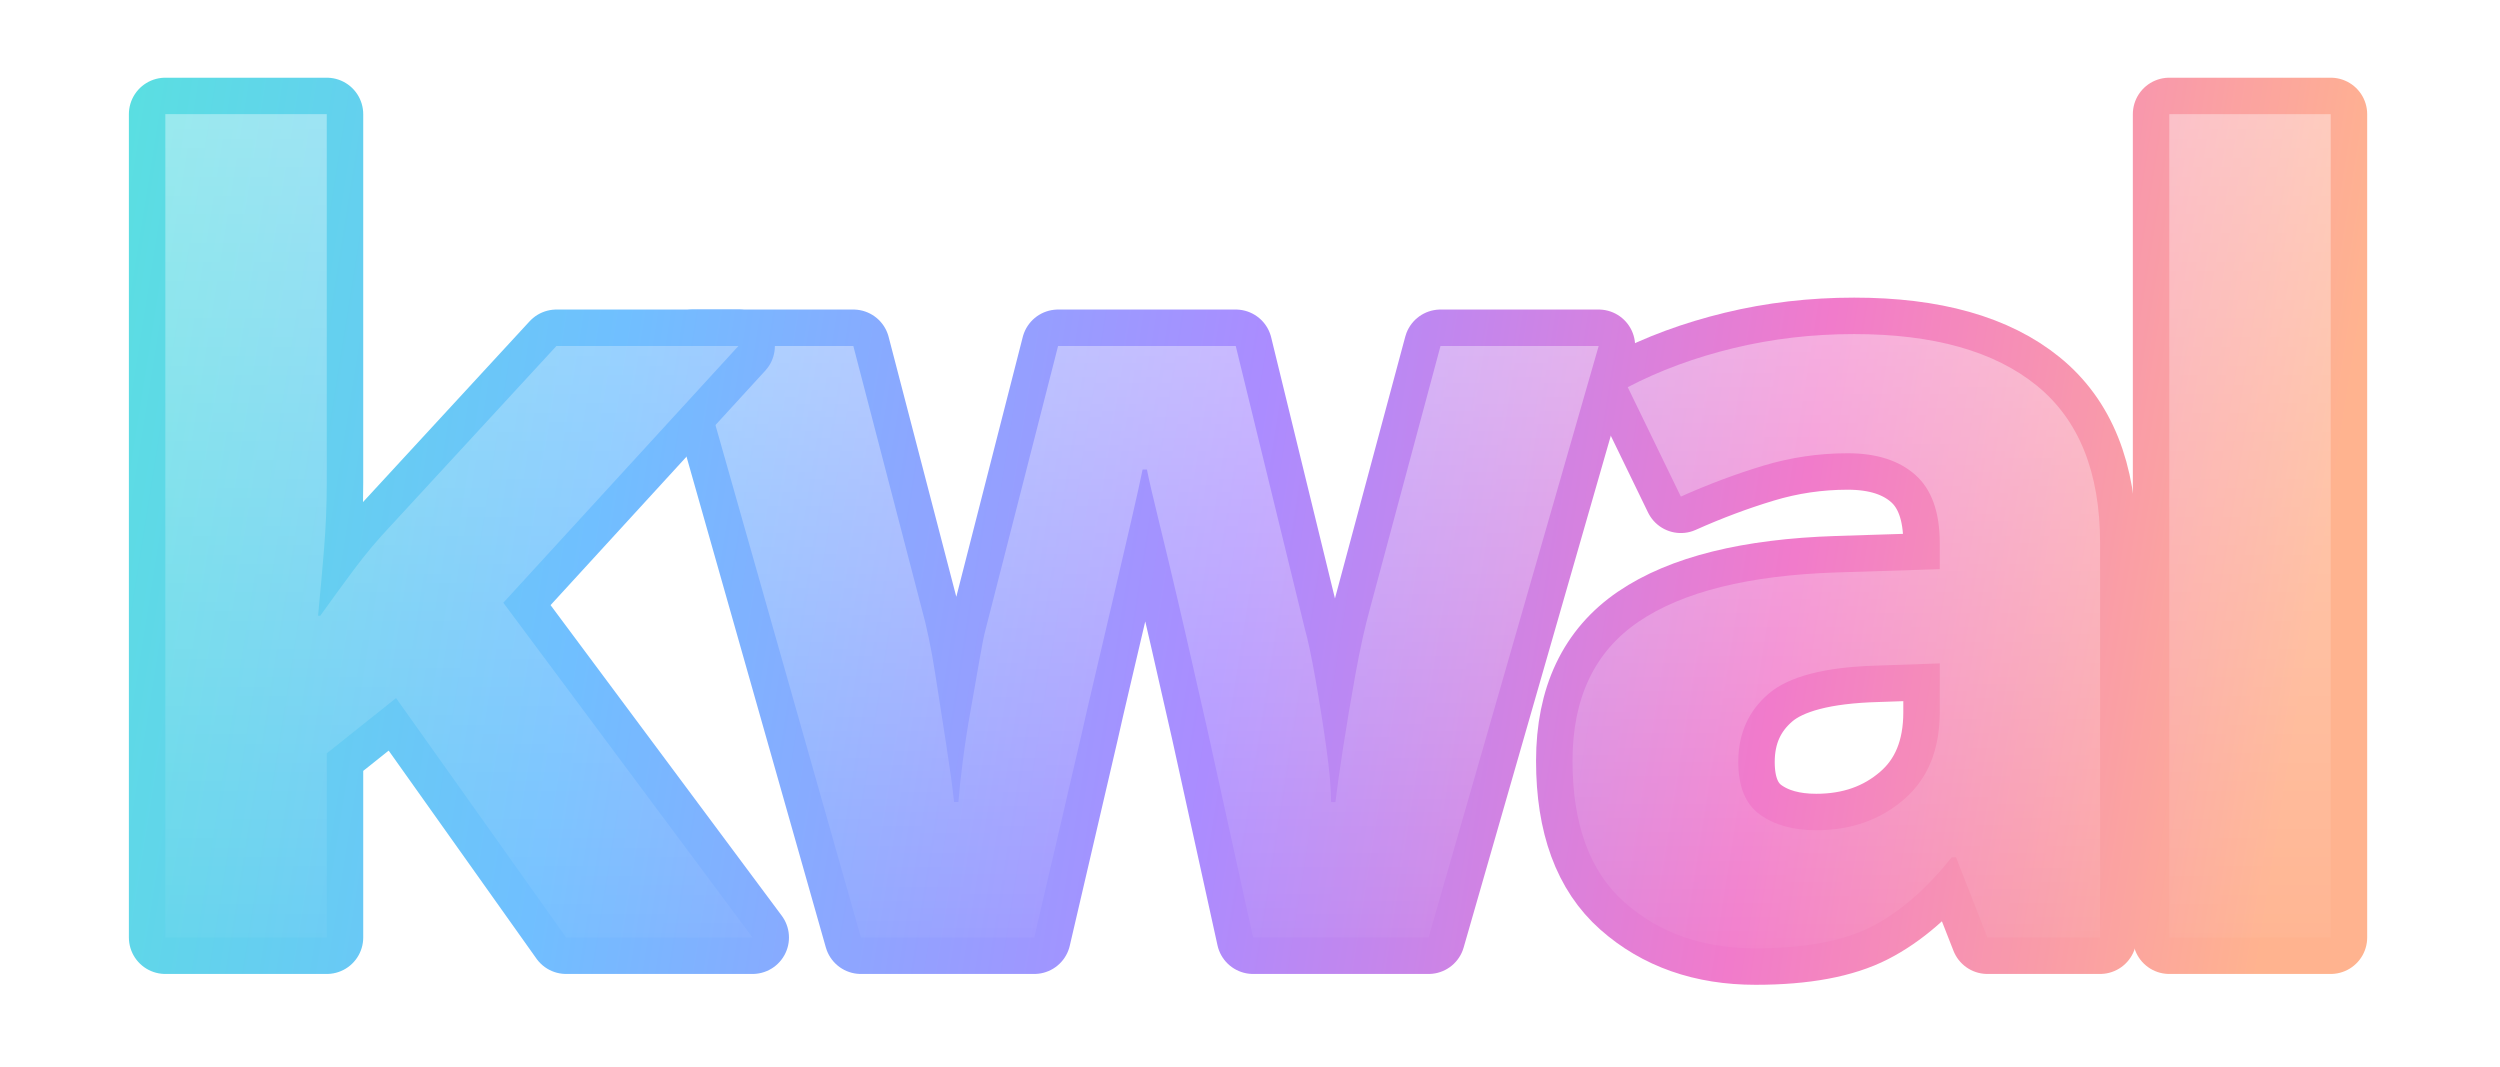
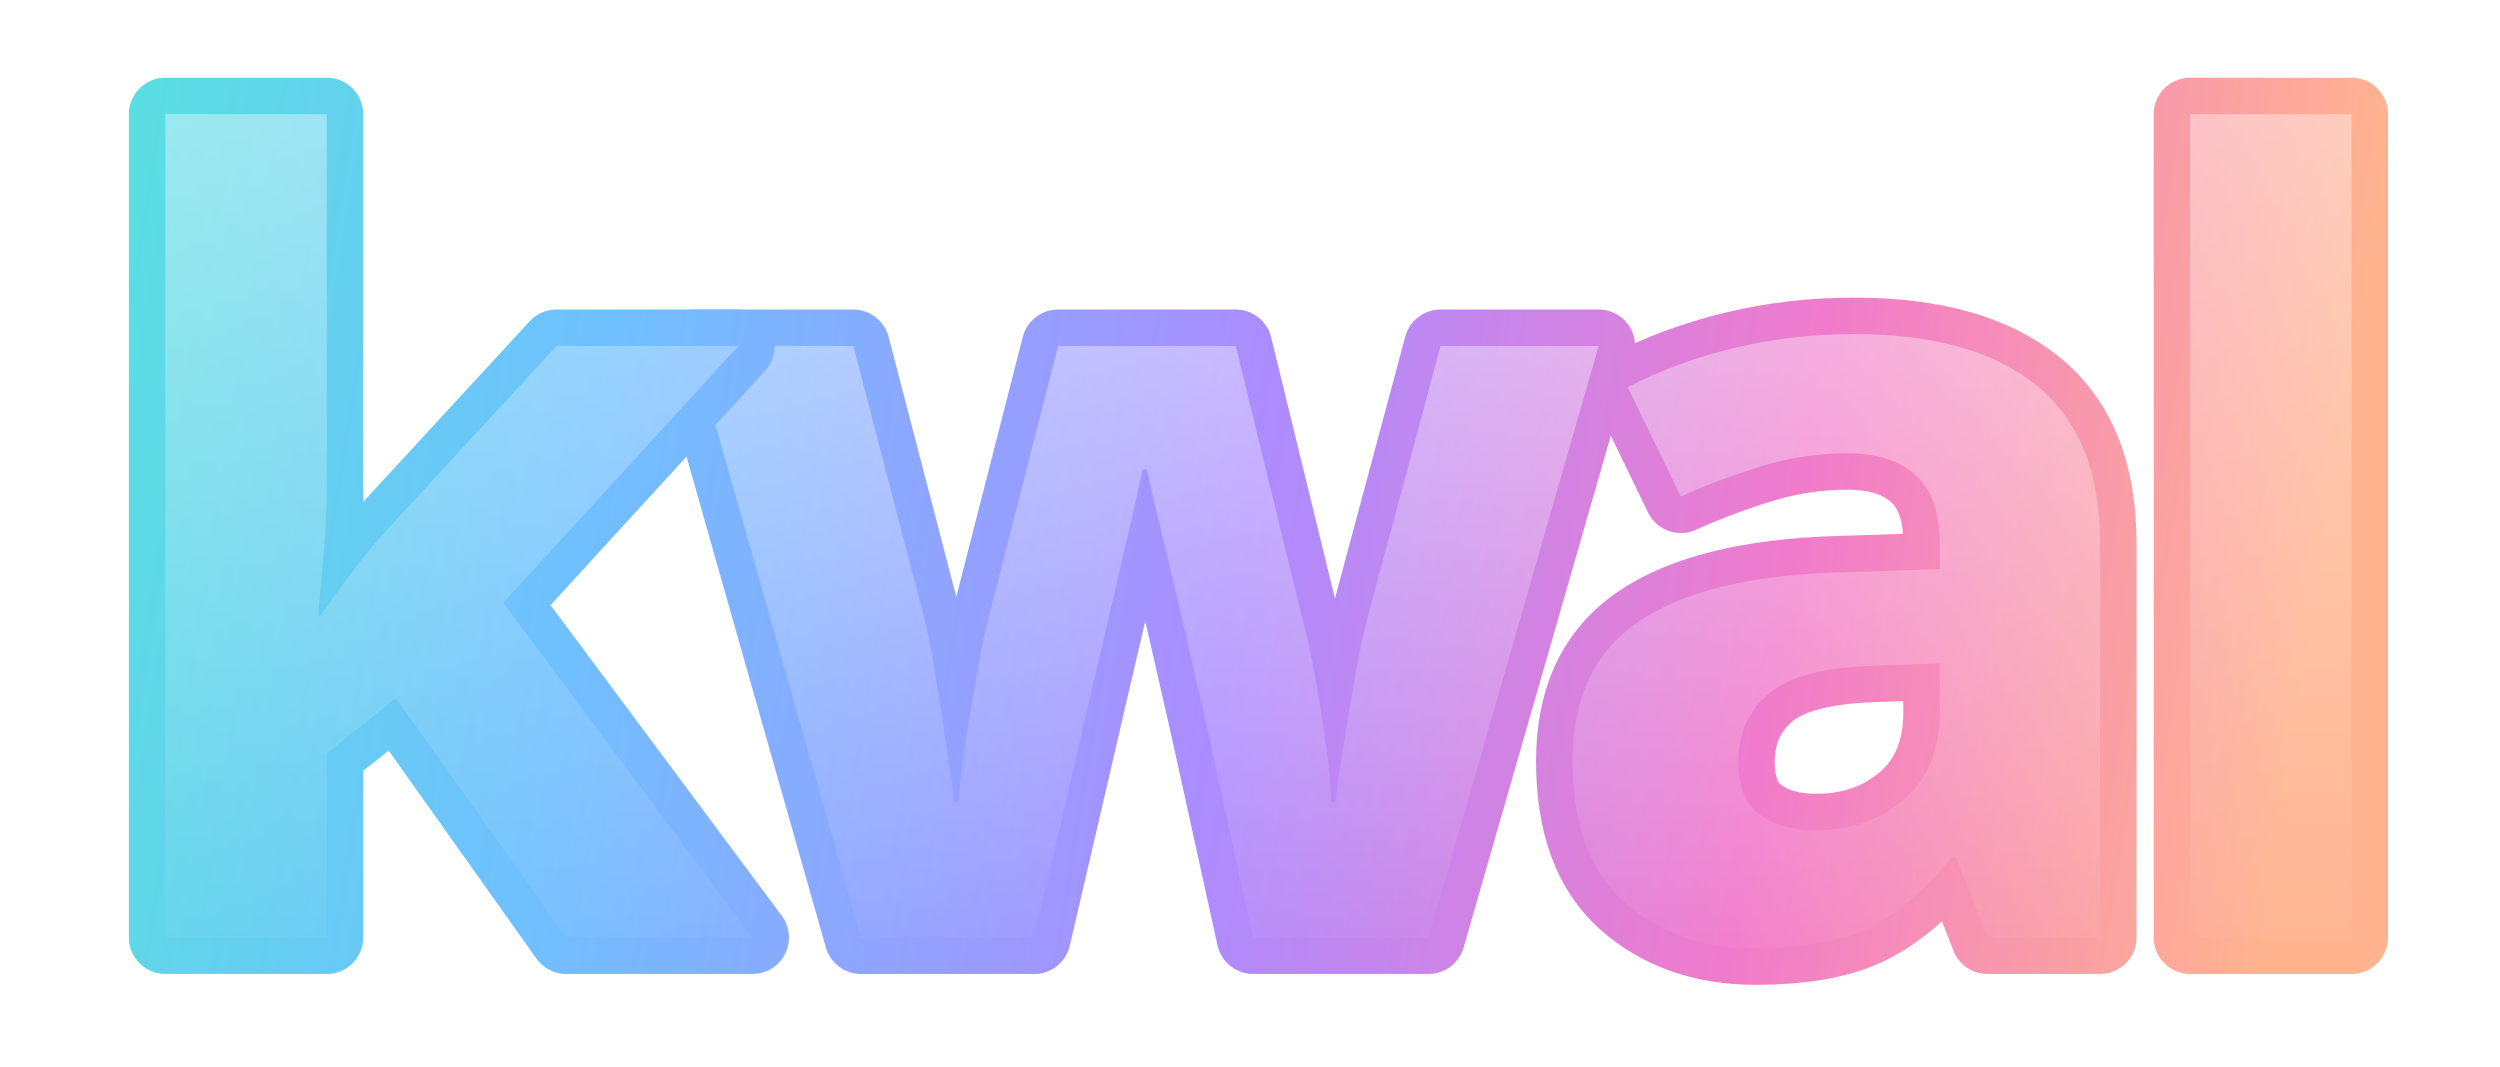
<svg xmlns="http://www.w3.org/2000/svg" viewBox="0 0 1200 512" width="1200" height="512">
  <defs>
    <linearGradient id="jelly" gradientUnits="userSpaceOnUse" x1="0" y1="0" x2="1130" y2="180">
      <stop offset="0%" stop-color="#54E7D9" />
      <stop offset="28%" stop-color="#70BFFF" />
      <stop offset="55%" stop-color="#AB8CFF" />
      <stop offset="78%" stop-color="#F17BCB" />
      <stop offset="100%" stop-color="#FFB38F" />
    </linearGradient>
    <linearGradient id="translucency" x1="0" y1="0" x2="0" y2="1">
      <stop offset="0" stop-color="#fff" stop-opacity=".38" />
      <stop offset="1" stop-color="#fff" stop-opacity=".04" />
    </linearGradient>
  </defs>
  <g font-family="Nunito, Arial Rounded MT Bold, sans-serif" font-size="520" font-weight="900" text-anchor="middle">
    <text x="550" y="450" z="100" fill="url(#jelly)" stroke="url(#jelly)" stroke-width="35" stroke-linejoin="round">w</text>
    <text x="890" y="450" fill="url(#jelly)" stroke="url(#jelly)" stroke-width="35" stroke-linejoin="round">a</text>
-     <text x="1080" y="450" fill="url(#jelly)" stroke="url(#jelly)" stroke-width="35" stroke-linejoin="round">l</text>
+     <text x="1090" y="450" fill="url(#jelly)" stroke="url(#jelly)" stroke-width="35" stroke-linejoin="round">l</text>
    <text x="550" y="450" z="100" fill="url(#translucency)">w</text>
    <text x="200" y="450" fill="url(#jelly)" stroke="url(#jelly)" stroke-width="35" stroke-linejoin="round">k</text>
    <text x="200" y="450" fill="url(#translucency)">k</text>
    <text x="890" y="450" fill="url(#translucency)">a</text>
-     <text x="1080" y="450" fill="url(#translucency)">l</text>
+     <text x="1090" y="450" fill="url(#translucency)">l</text>
  </g>
</svg>
